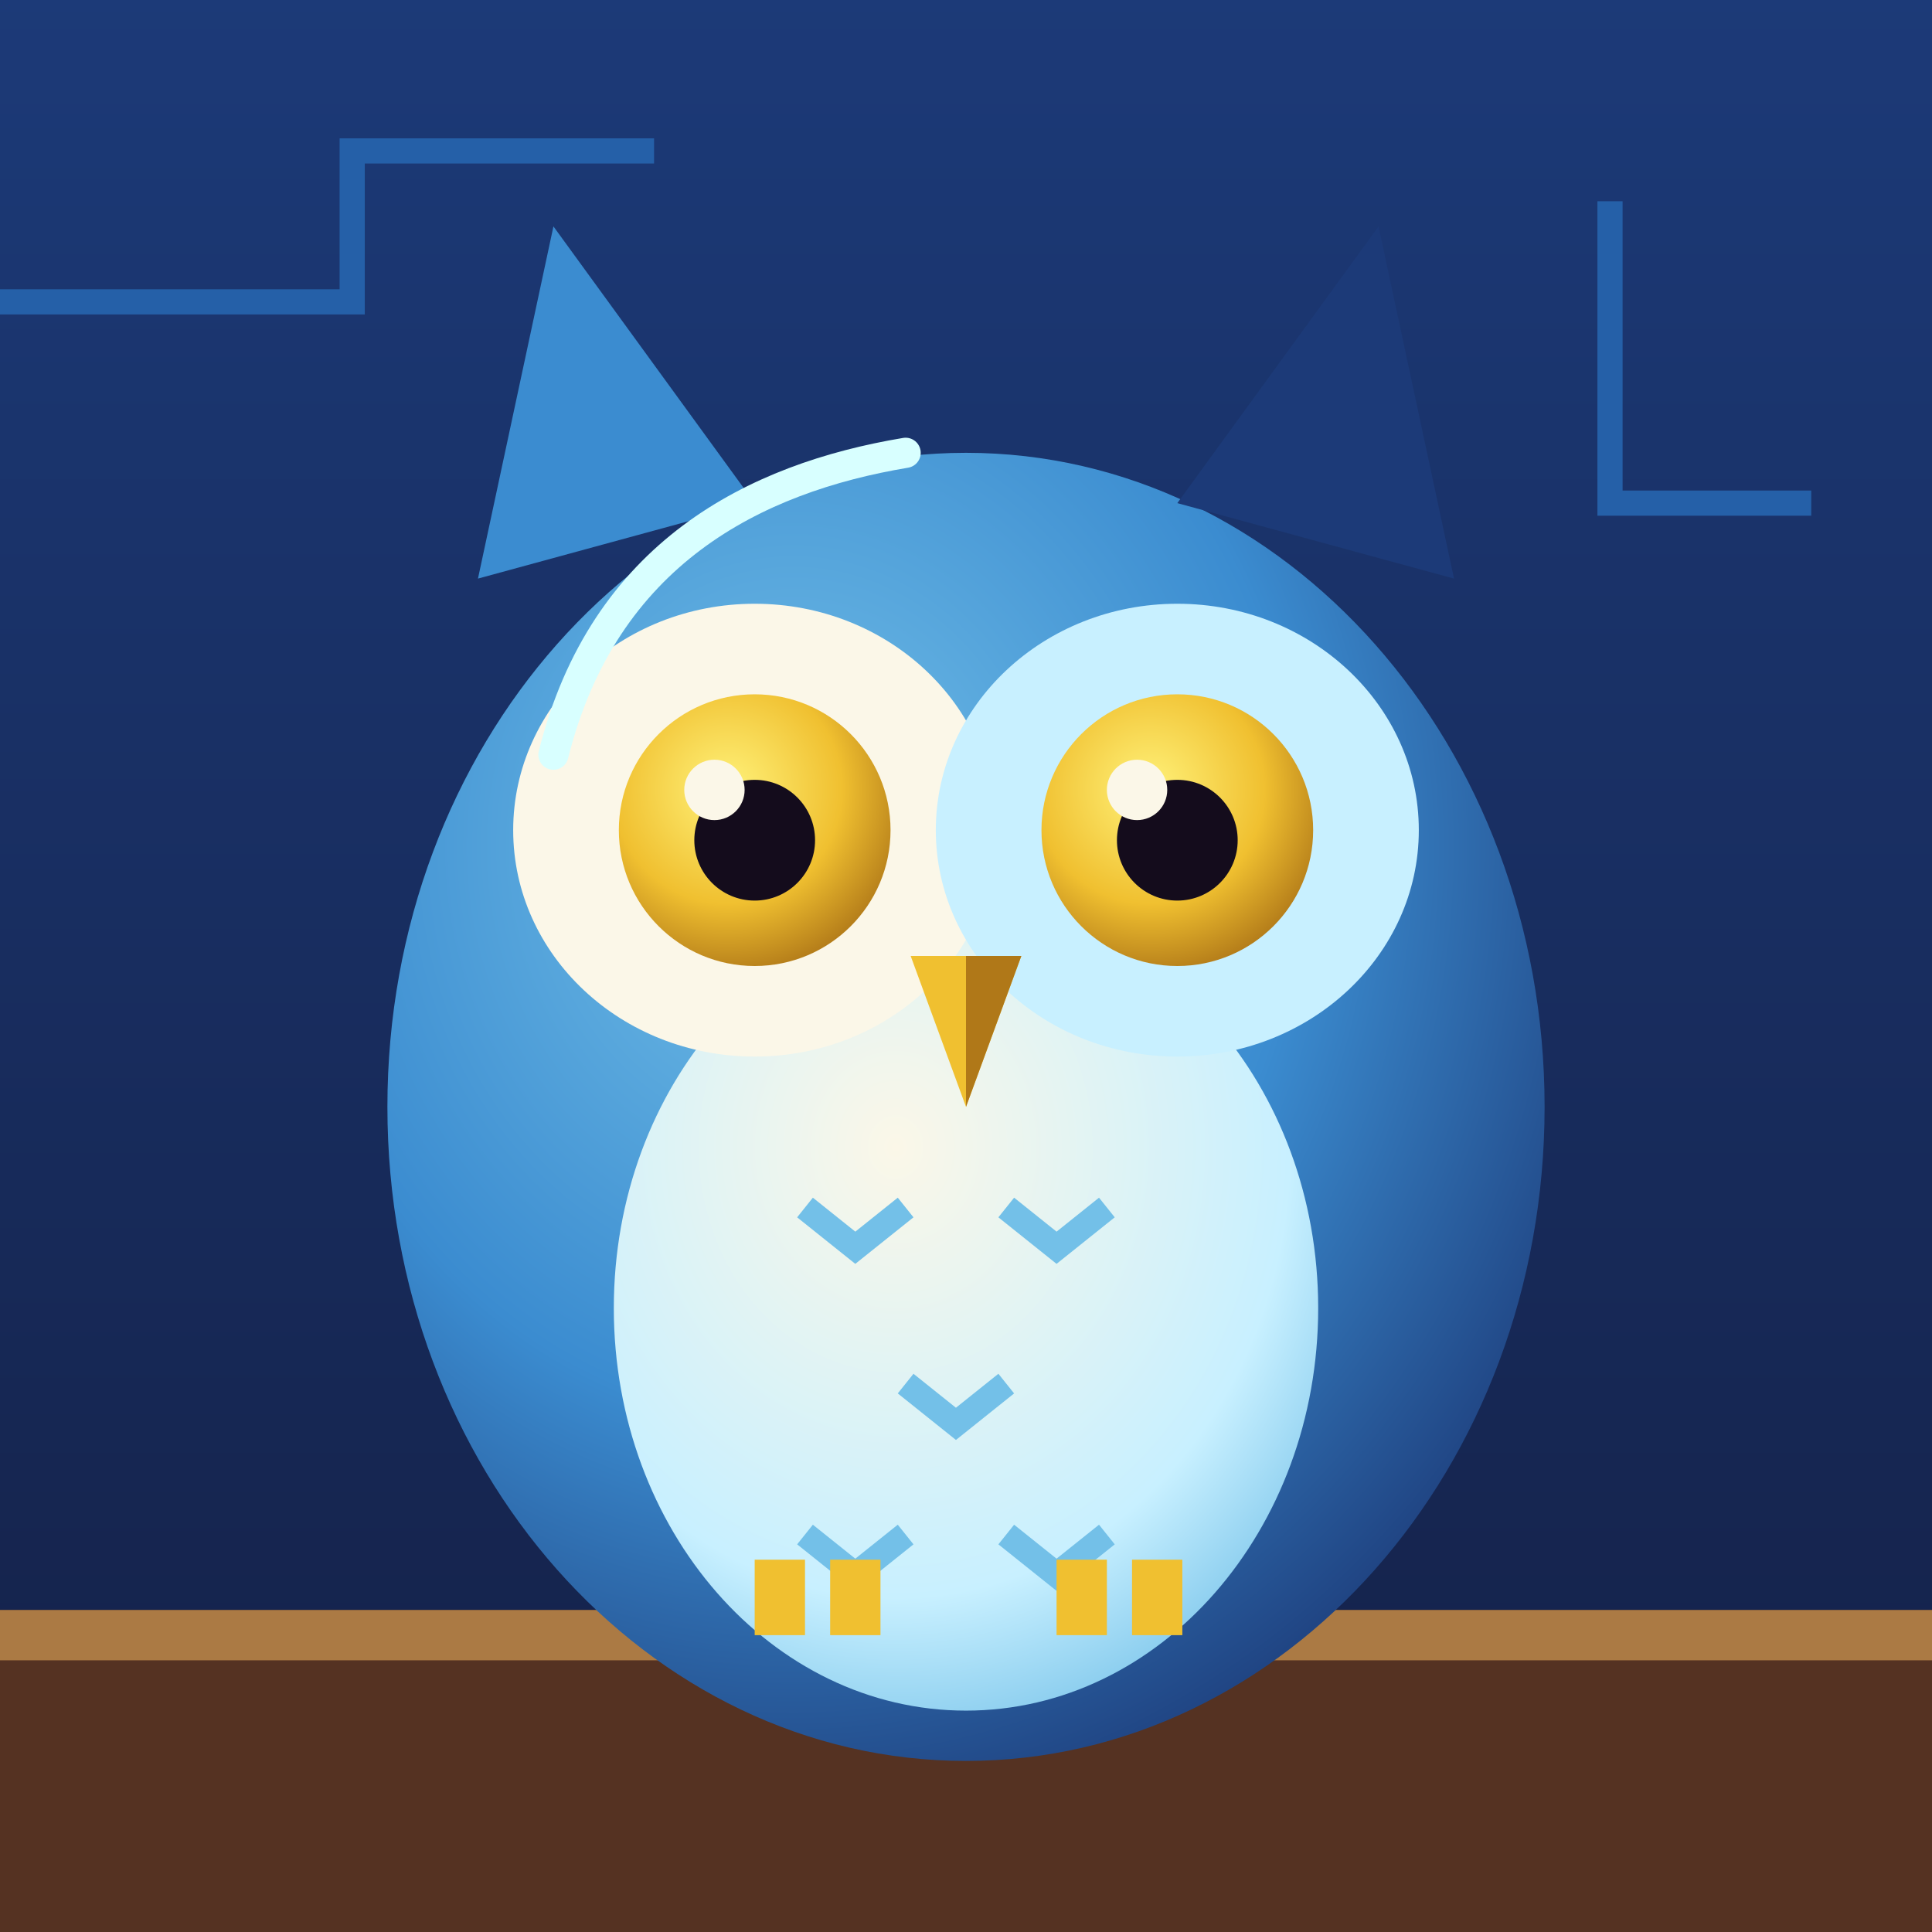
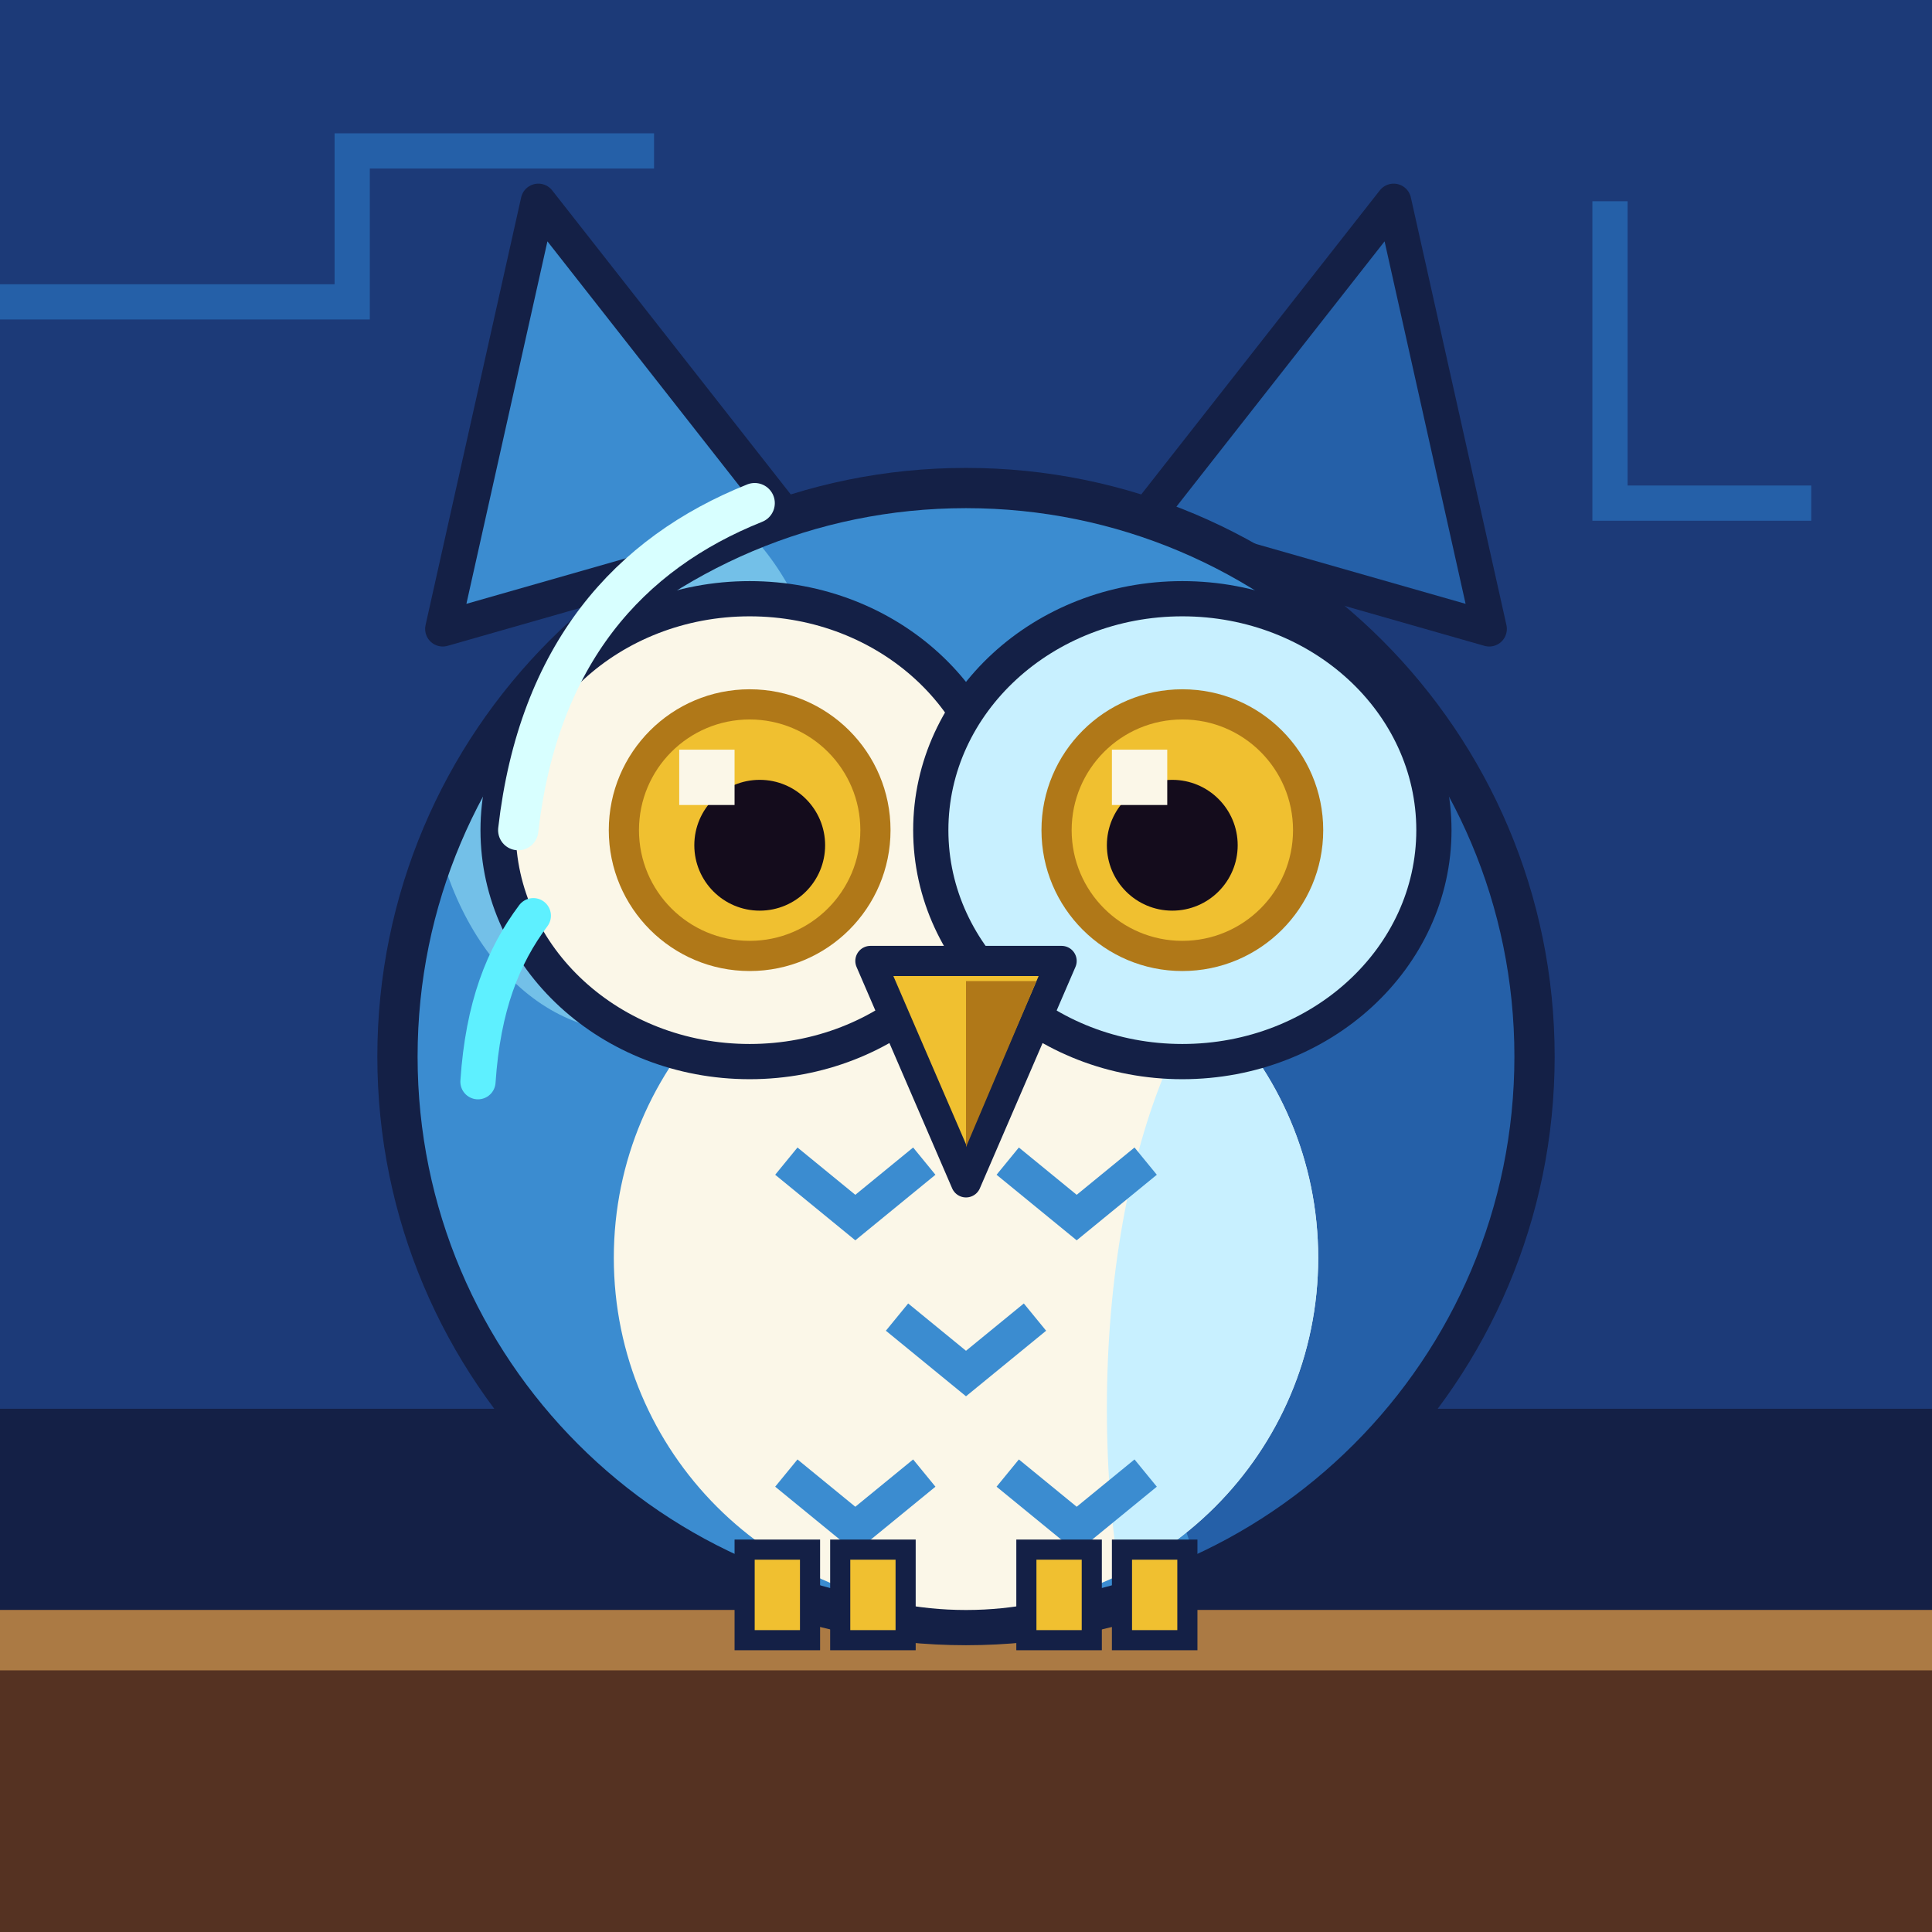
<svg xmlns="http://www.w3.org/2000/svg" width="768" height="768" viewBox="0 0 768 768">
  <defs>
-     <linearGradient id="bg" x1="0" y1="0" x2="0" y2="1">
-       <stop offset="0" stop-color="#1c3a78" />
-       <stop offset="1" stop-color="#142046" />
-     </linearGradient>
-     <radialGradient id="body" cx="0.35" cy="0.3" r="0.8">
-       <stop offset="0" stop-color="#73c0e8" />
-       <stop offset="0.55" stop-color="#3b8cd0" />
-       <stop offset="1" stop-color="#1c3a78" />
-     </radialGradient>
-     <radialGradient id="belly" cx="0.4" cy="0.3" r="0.8">
-       <stop offset="0" stop-color="#fbf7e8" />
-       <stop offset="0.7" stop-color="#c8f0ff" />
-       <stop offset="1" stop-color="#73c0e8" />
-     </radialGradient>
-     <radialGradient id="iris" cx="0.4" cy="0.35" r="0.7">
-       <stop offset="0" stop-color="#fff27a" />
-       <stop offset="0.6" stop-color="#f0c030" />
-       <stop offset="1" stop-color="#b07818" />
-     </radialGradient>
+     <clipPath id="body">
+       <ellipse cx="384" cy="420" rx="226" ry="226" />
+     </clipPath>
+     <clipPath id="belly">
+       <ellipse cx="384" cy="500" rx="140" ry="140" />
+     </clipPath>
  </defs>
-   <rect width="768" height="768" fill="url(#bg)" />
-   <g stroke="#2560a8" stroke-width="10" fill="none">
+   <rect width="768" height="768" fill="#1c3a78" />
+   <rect y="560" width="768" height="80" fill="#142046" />
+   <g stroke="#2560a8" stroke-width="14" fill="none">
    <path d="M0 120 H 140 V 60 H 260" />
-     <path d="M768 650 H 620 V 720 H 500" />
    <path d="M640 80 V 200 H 720" />
  </g>
-   <path d="M0 640 H 768 V 768 H 0 Z" fill="#553222" />
-   <path d="M0 640 H 768 V 660 H 0 Z" fill="#ab7a44" />
-   <ellipse cx="384" cy="440" rx="230" ry="260" fill="url(#body)" />
-   <path d="M190 230 L 220 90 L 300 200 Z" fill="#3b8cd0" />
-   <path d="M578 230 L 548 90 L 468 200 Z" fill="#1c3a78" />
-   <ellipse cx="384" cy="520" rx="140" ry="160" fill="url(#belly)" />
-   <g stroke="#73c0e8" stroke-width="10" fill="none">
-     <path d="M320 480 l 20 16 l 20 -16" />
-     <path d="M400 480 l 20 16 l 20 -16" />
-     <path d="M360 550 l 20 16 l 20 -16" />
-     <path d="M320 610 l 20 16 l 20 -16" />
-     <path d="M400 610 l 20 16 l 20 -16" />
+   <rect y="640" width="768" height="128" fill="#553222" />
+   <rect y="640" width="768" height="24" fill="#ab7a44" />
+   <path d="M176 250 L 214 80 L 316 210 Z" fill="#3b8cd0" stroke="#142046" stroke-width="14" stroke-linejoin="round" />
+   <path d="M592 250 L 554 80 L 452 210 Z" fill="#2560a8" stroke="#142046" stroke-width="14" stroke-linejoin="round" />
+   <g clip-path="url(#body)">
+     <rect x="150" y="190" width="470" height="520" fill="#3b8cd0" />
+     <ellipse cx="640" cy="470" rx="190" ry="300" fill="#2560a8" />
+     <ellipse cx="250" cy="300" rx="80" ry="110" fill="#73c0e8" />
  </g>
-   <ellipse cx="300" cy="330" rx="96" ry="90" fill="#fbf7e8" />
-   <ellipse cx="468" cy="330" rx="96" ry="90" fill="#c8f0ff" />
-   <circle cx="300" cy="330" r="54" fill="url(#iris)" />
-   <circle cx="468" cy="330" r="54" fill="url(#iris)" />
-   <circle cx="300" cy="334" r="24" fill="#140c1c" />
-   <circle cx="468" cy="334" r="24" fill="#140c1c" />
-   <circle cx="284" cy="314" r="12" fill="#fbf7e8" />
-   <circle cx="452" cy="314" r="12" fill="#fbf7e8" />
-   <path d="M362 380 L 406 380 L 384 440 Z" fill="#f0c030" />
-   <path d="M384 380 L 406 380 L 384 440 Z" fill="#b07818" />
-   <path d="M220 300 C 240 220, 300 190, 360 180" stroke="#d8ffff" stroke-width="12" fill="none" stroke-linecap="round" />
-   <g fill="#f0c030">
-     <rect x="300" y="620" width="20" height="30" />
-     <rect x="330" y="620" width="20" height="30" />
-     <rect x="420" y="620" width="20" height="30" />
-     <rect x="450" y="620" width="20" height="30" />
+   <ellipse cx="384" cy="420" rx="226" ry="226" fill="none" stroke="#142046" stroke-width="16" />
+   <g clip-path="url(#belly)">
+     <rect x="240" y="370" width="290" height="320" fill="#fbf7e8" />
+     <ellipse cx="520" cy="560" rx="80" ry="190" fill="#c8f0ff" />
+   </g>
+   <g stroke="#3b8cd0" stroke-width="14" fill="none" stroke-linecap="square">
+     <path d="M318 466 l 22 18 l 22 -18" />
+     <path d="M406 466 l 22 18 l 22 -18" />
+     <path d="M362 528 l 22 18 l 22 -18" />
+     <path d="M318 590 l 22 18 l 22 -18" />
+     <path d="M406 590 l 22 18 l 22 -18" />
+   </g>
+   <ellipse cx="298" cy="330" rx="100" ry="92" fill="#fbf7e8" stroke="#142046" stroke-width="14" />
+   <ellipse cx="470" cy="330" rx="100" ry="92" fill="#c8f0ff" stroke="#142046" stroke-width="14" />
+   <circle cx="298" cy="330" r="56" fill="#b07818" />
+   <circle cx="298" cy="330" r="44" fill="#f0c030" />
+   <circle cx="470" cy="330" r="56" fill="#b07818" />
+   <circle cx="470" cy="330" r="44" fill="#f0c030" />
+   <circle cx="302" cy="336" r="26" fill="#140c1c" />
+   <circle cx="466" cy="336" r="26" fill="#140c1c" />
+   <rect x="270" y="298" width="22" height="22" fill="#fbf7e8" />
+   <rect x="442" y="298" width="22" height="22" fill="#fbf7e8" />
+   <path d="M346 382 L 422 382 L 384 470 Z" fill="#f0c030" stroke="#142046" stroke-width="12" stroke-linejoin="round" />
+   <path d="M384 390 L 412 390 L 384 456 Z" fill="#b07818" />
+   <path d="M206 330 C 214 260, 250 220, 300 200" stroke="#d8ffff" stroke-width="16" fill="none" stroke-linecap="round" />
+   <path d="M190 430 C 192 400, 200 380, 212 364" stroke="#5ef0ff" stroke-width="14" fill="none" stroke-linecap="round" />
+   <g fill="#f0c030" stroke="#142046" stroke-width="8">
+     <rect x="296" y="616" width="26" height="36" />
+     <rect x="334" y="616" width="26" height="36" />
+     <rect x="408" y="616" width="26" height="36" />
+     <rect x="446" y="616" width="26" height="36" />
  </g>
</svg>
